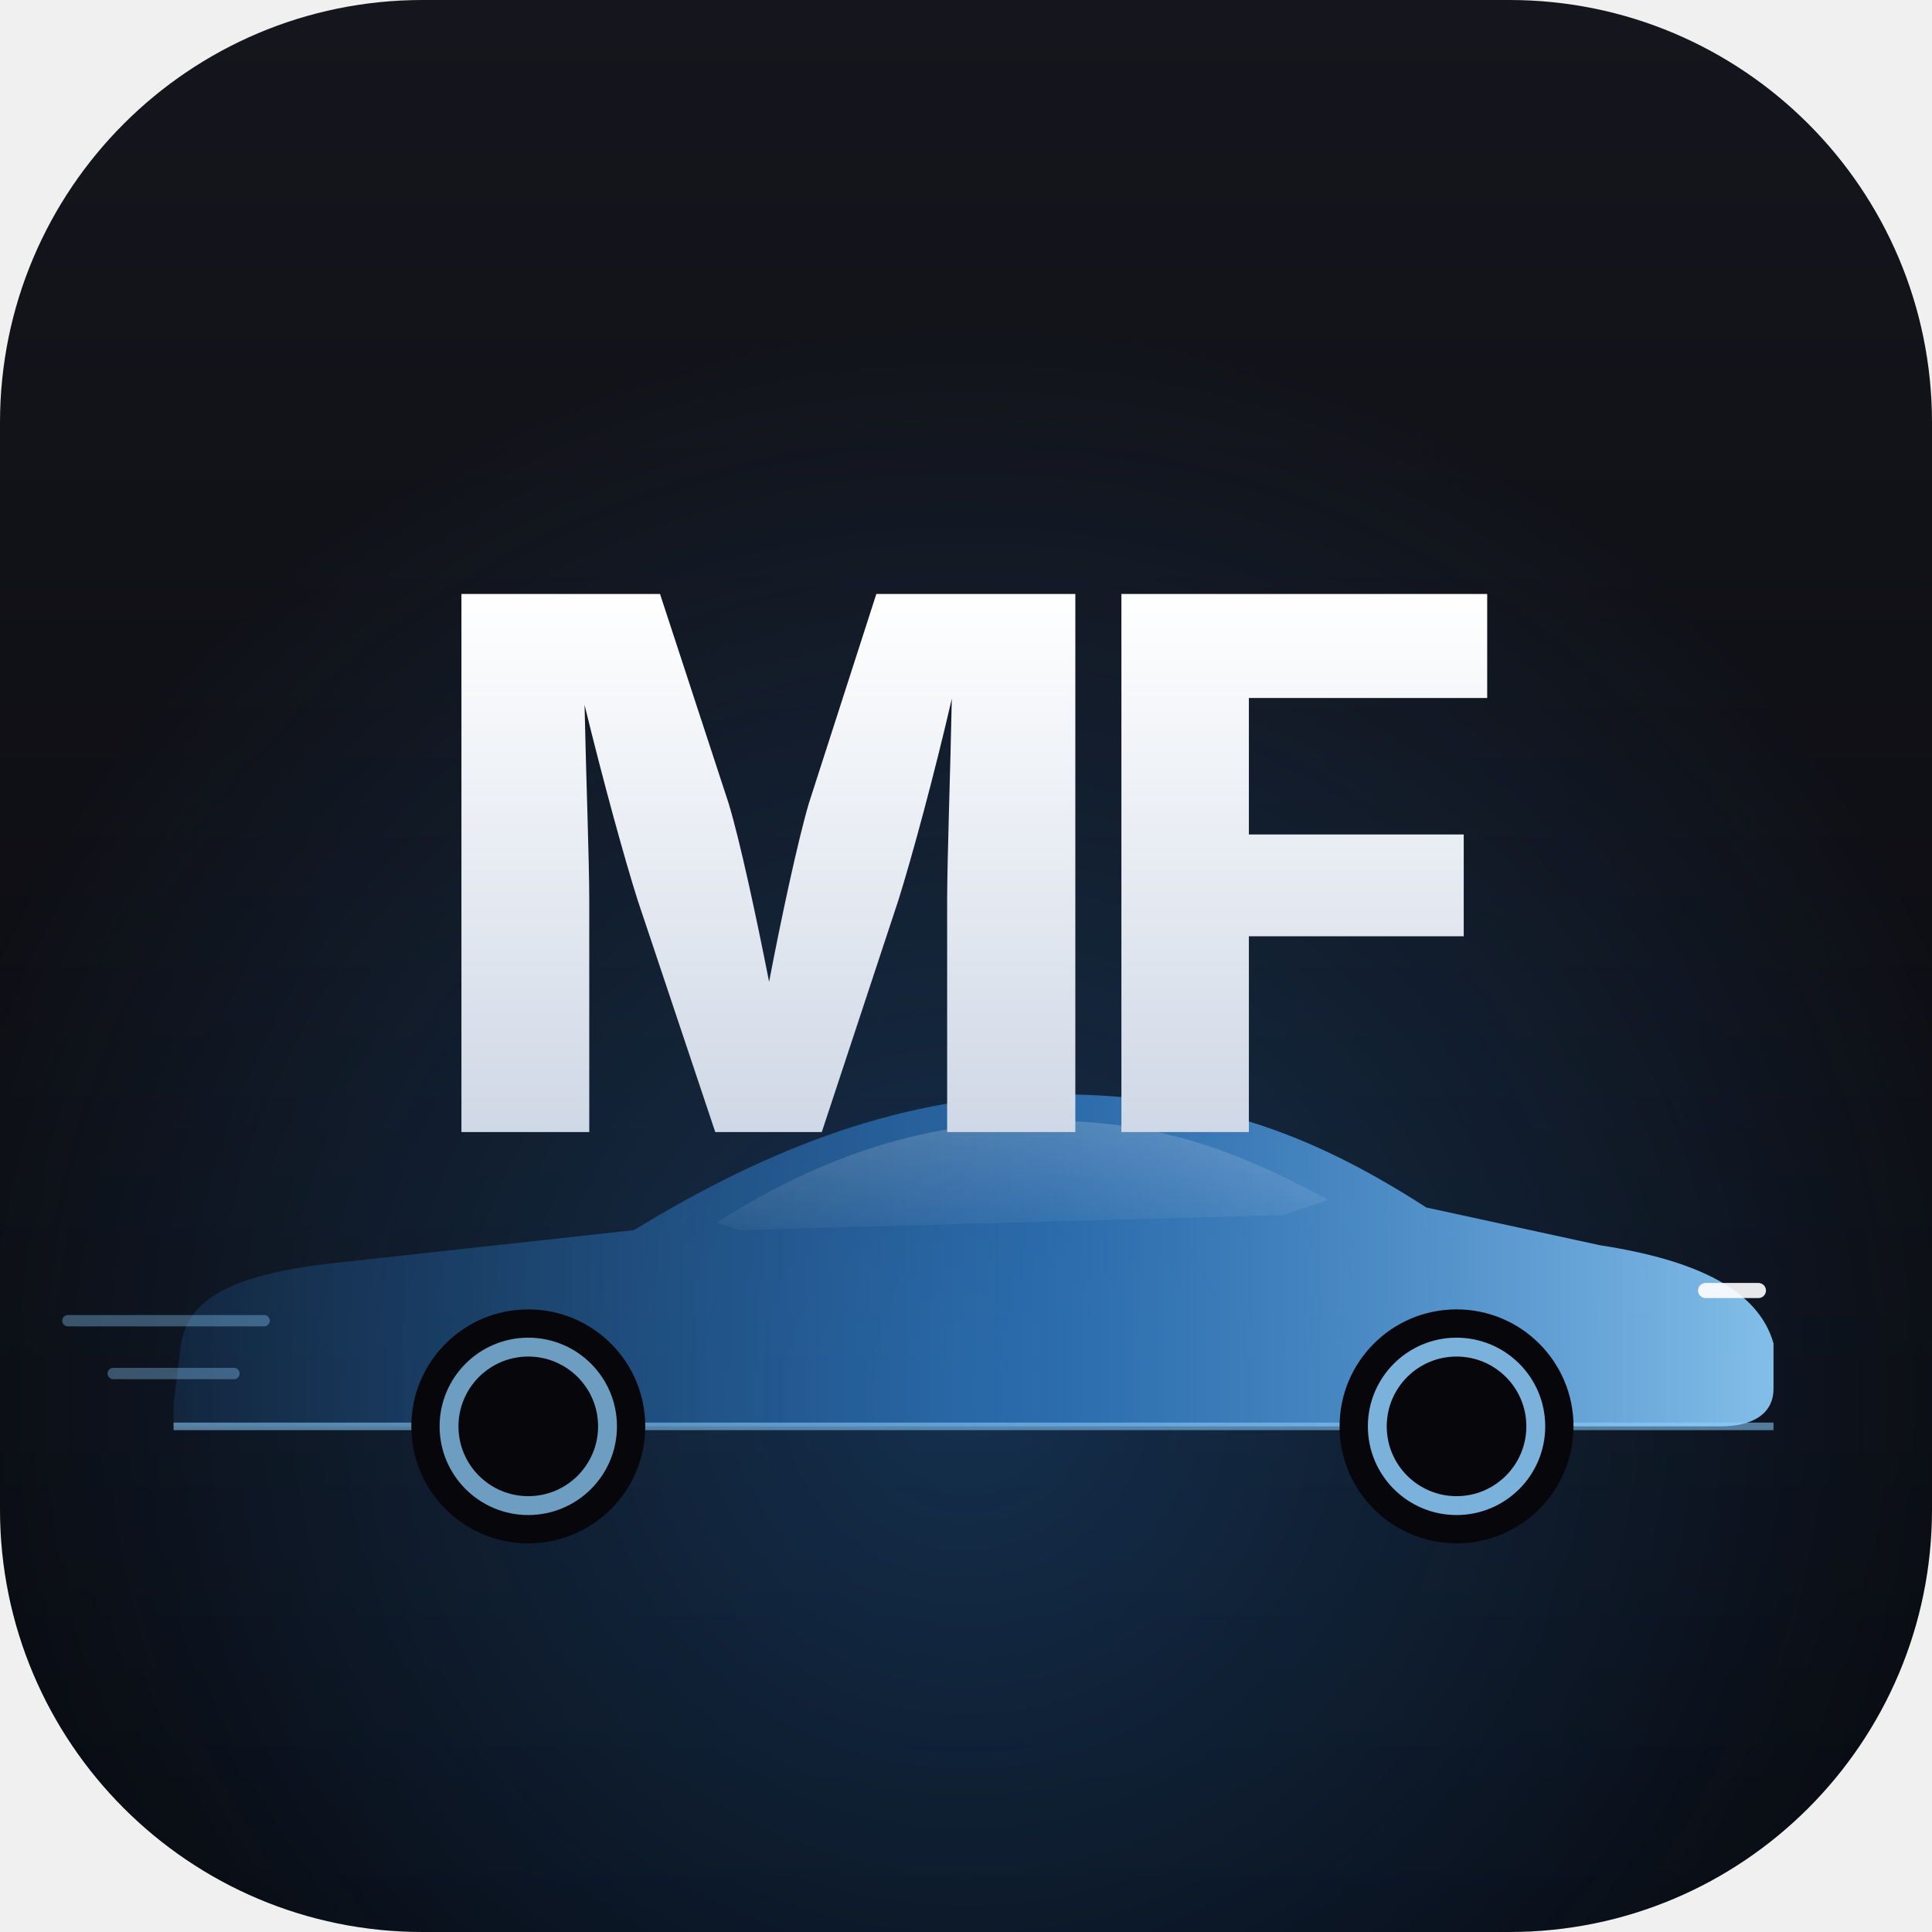
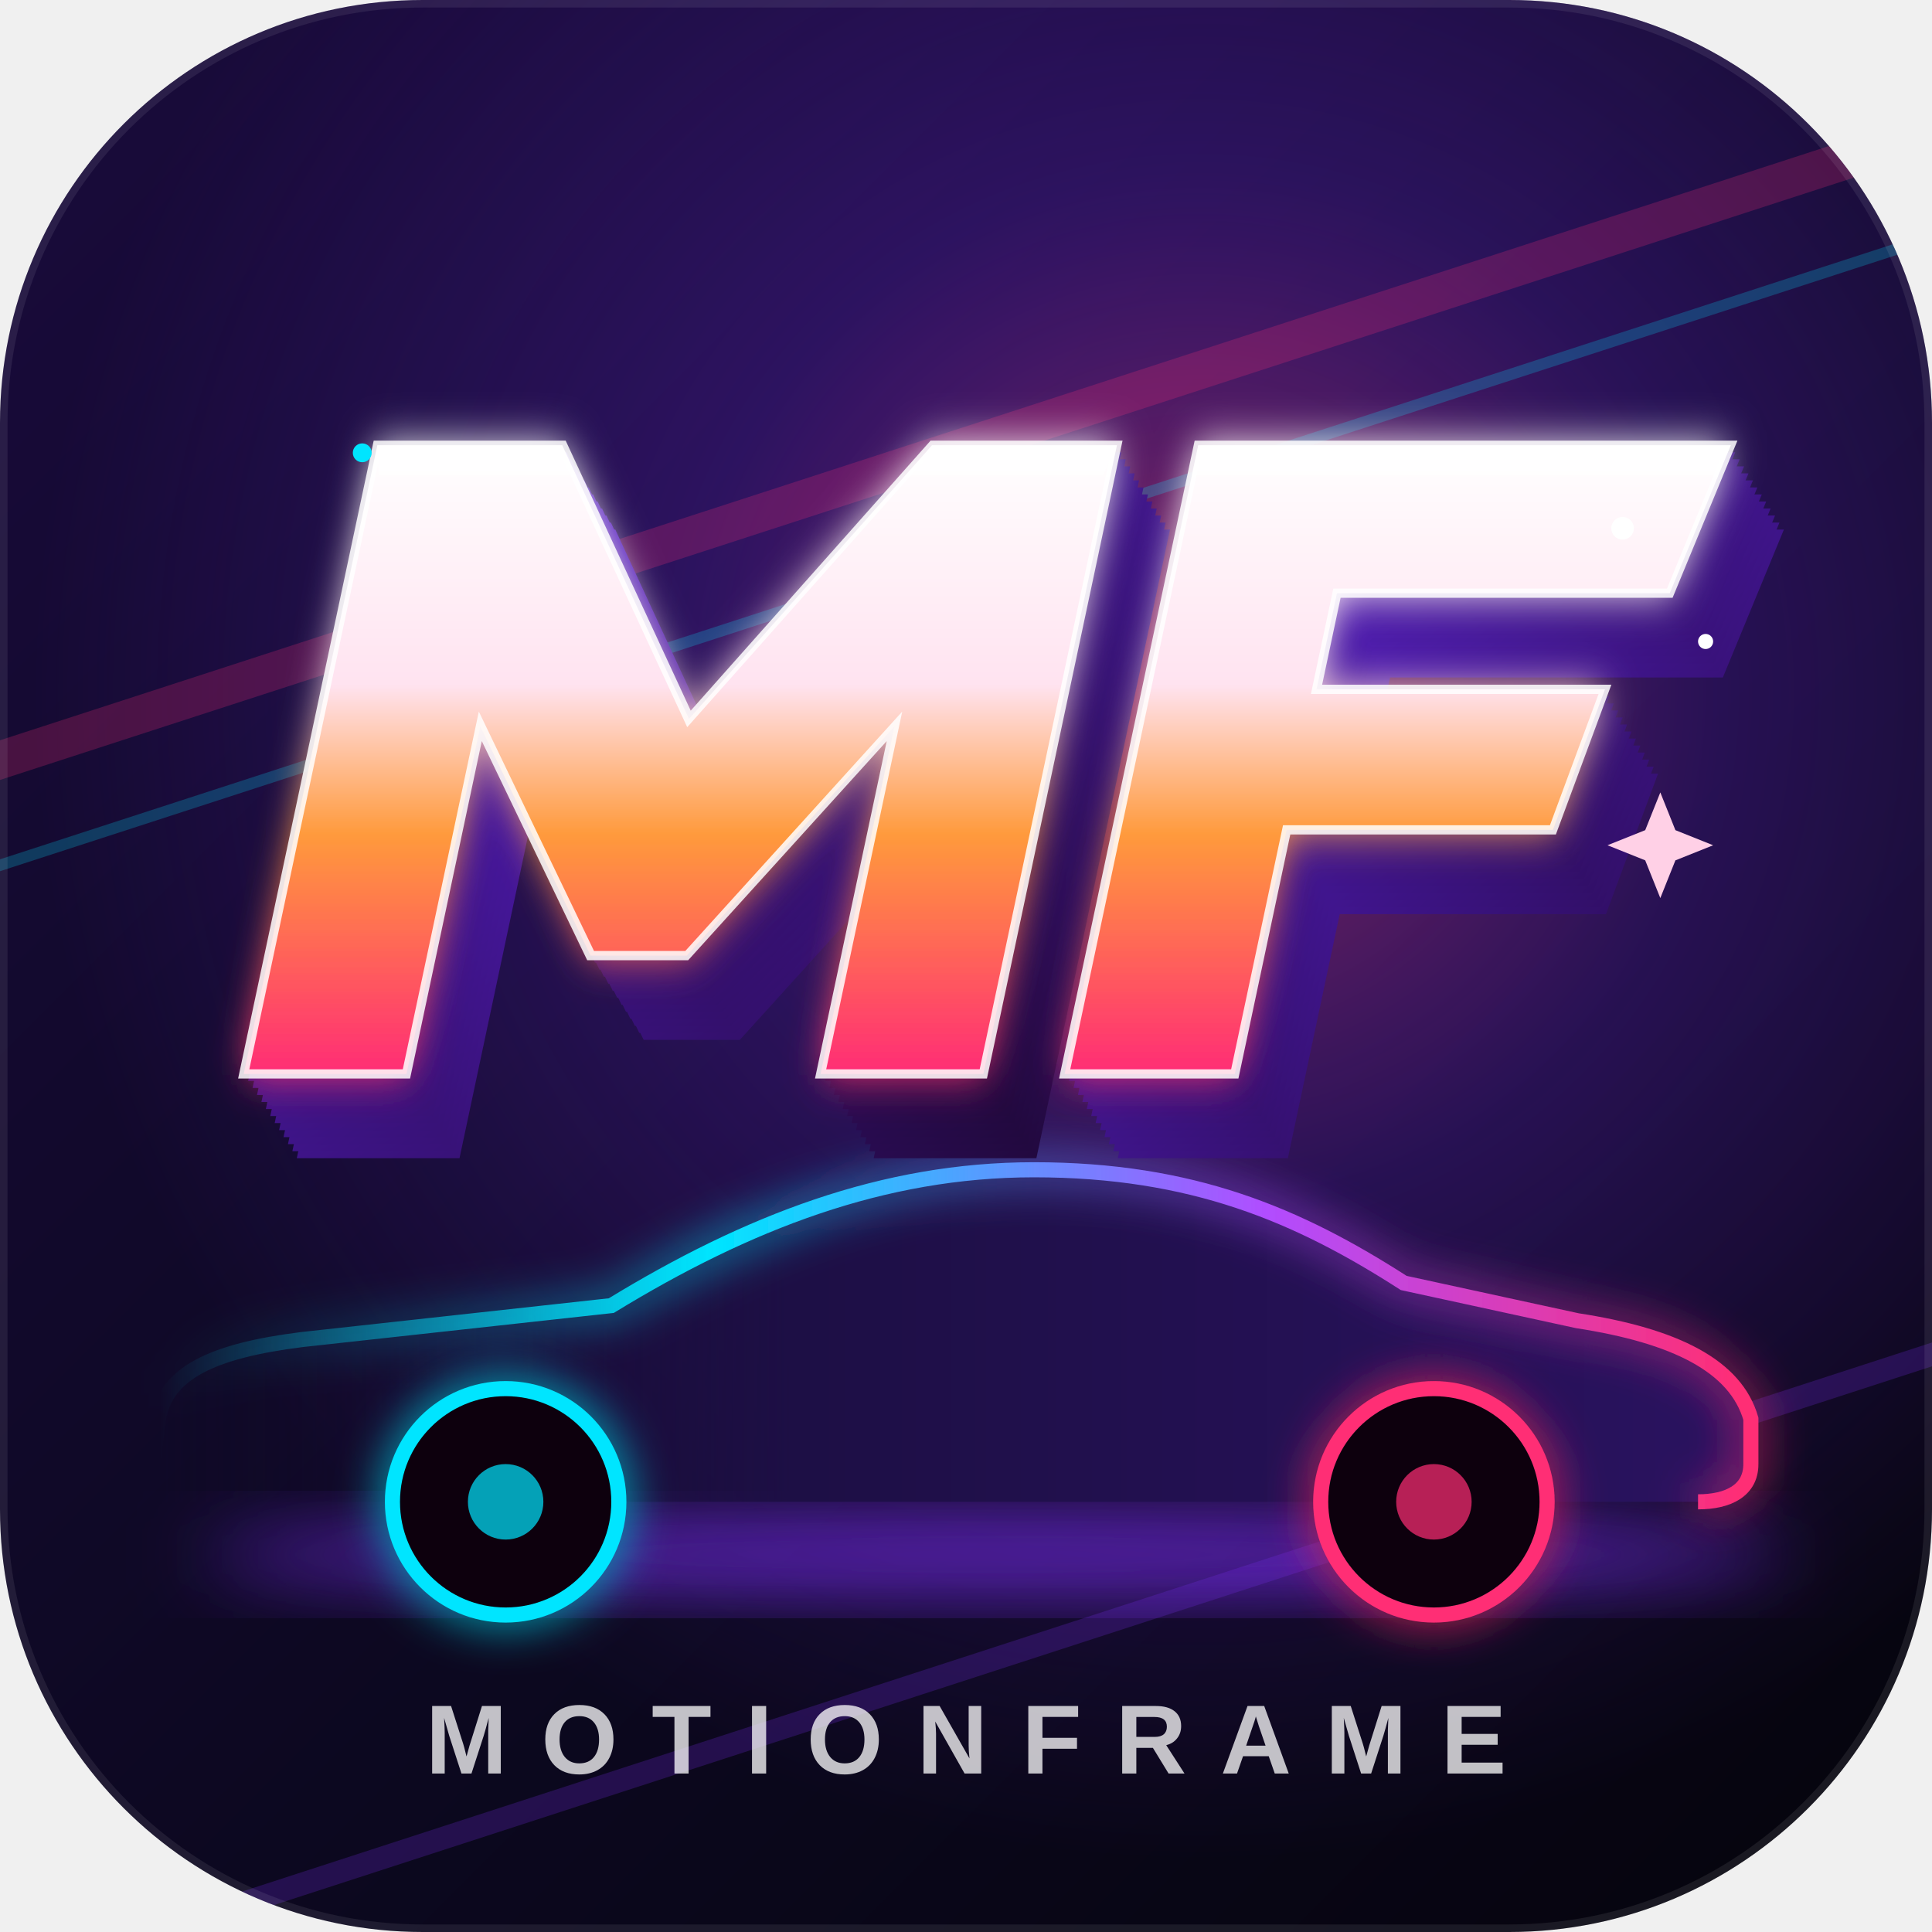
<svg xmlns="http://www.w3.org/2000/svg" viewBox="0 0 512 512">
  <defs>
-     <linearGradient id="bg" x1="0" y1="0" x2="0" y2="1">
-       <stop offset="0" stop-color="#15161d" />
-       <stop offset="1" stop-color="#07070b" />
+     <linearGradient id="bg" x1="0" y1="0" x2="1" y2="1">
+       <stop offset="0" stop-color="#1a0b3d" />
+       <stop offset="0.55" stop-color="#0c0820" />
+       <stop offset="1" stop-color="#05040c" />
    </linearGradient>
-     <linearGradient id="car" x1="0" y1="0" x2="1" y2="0">
-       <stop offset="0" stop-color="#2d8ceb" stop-opacity="0.15" />
-       <stop offset="0.55" stop-color="#3fa0ff" stop-opacity="0.55" />
-       <stop offset="1" stop-color="#8fd0ff" stop-opacity="0.9" />
+     <radialGradient id="burst" cx="0.62" cy="0.36" r="0.6">
+       <stop offset="0" stop-color="#ff3d8b" stop-opacity="0.55" />
+       <stop offset="0.45" stop-color="#7b2ff7" stop-opacity="0.25" />
+       <stop offset="1" stop-color="#7b2ff7" stop-opacity="0" />
+     </radialGradient>
+     <linearGradient id="face" x1="0" y1="0" x2="0" y2="1">
+       <stop offset="0" stop-color="#ffffff" />
+       <stop offset="0.38" stop-color="#ffe3f0" />
+       <stop offset="0.62" stop-color="#ff9a3c" />
+       <stop offset="1" stop-color="#ff2d75" />
    </linearGradient>
-     <linearGradient id="glass" x1="0" y1="0" x2="0" y2="1">
-       <stop offset="0" stop-color="#ffffff" stop-opacity="0.18" />
-       <stop offset="1" stop-color="#ffffff" stop-opacity="0.04" />
+     <linearGradient id="ext" x1="0" y1="0" x2="1" y2="1">
+       <stop offset="0" stop-color="#5a1fd1" />
+       <stop offset="1" stop-color="#22093f" />
    </linearGradient>
-     <linearGradient id="mf" x1="0" y1="0" x2="0" y2="1">
-       <stop offset="0" stop-color="#ffffff" />
-       <stop offset="1" stop-color="#cfd8e6" />
+     <linearGradient id="rim" x1="0" y1="0" x2="1" y2="0">
+       <stop offset="0" stop-color="#00e5ff" stop-opacity="0" />
+       <stop offset="0.35" stop-color="#00e5ff" />
+       <stop offset="0.7" stop-color="#b14dff" />
+       <stop offset="1" stop-color="#ff2d75" />
    </linearGradient>
-     <radialGradient id="glow" cx="0.5" cy="0.72" r="0.55">
-       <stop offset="0" stop-color="#2d8ceb" stop-opacity="0.28" />
-       <stop offset="1" stop-color="#2d8ceb" stop-opacity="0" />
-     </radialGradient>
+     <linearGradient id="body" x1="0" y1="0" x2="1" y2="0">
+       <stop offset="0" stop-color="#140a2e" stop-opacity="0" />
+       <stop offset="0.4" stop-color="#1d0f45" />
+       <stop offset="1" stop-color="#2a1260" />
+     </linearGradient>
+     <linearGradient id="streak" x1="0" y1="0" x2="1" y2="0">
+       <stop offset="0" stop-color="#00e5ff" stop-opacity="0" />
+       <stop offset="1" stop-color="#00e5ff" stop-opacity="0.9" />
+     </linearGradient>
+     <linearGradient id="streak2" x1="0" y1="0" x2="1" y2="0">
+       <stop offset="0" stop-color="#ff2d75" stop-opacity="0" />
+       <stop offset="1" stop-color="#ff7ab0" stop-opacity="0.9" />
+     </linearGradient>
+     <filter id="glow" x="-30%" y="-30%" width="160%" height="160%">
+       <feGaussianBlur stdDeviation="6" result="b" />
+       <feMerge>
+         <feMergeNode in="b" />
+         <feMergeNode in="SourceGraphic" />
+       </feMerge>
+     </filter>
+     <filter id="soft">
+       <feGaussianBlur stdDeviation="10" />
+     </filter>
+     <clipPath id="clip">
+       <rect width="512" height="512" rx="112" />
+     </clipPath>
  </defs>
-   <rect width="512" height="512" rx="112" fill="url(#bg)" />
-   <rect width="512" height="512" rx="112" fill="url(#glow)" />
-   <g transform="translate(0 20)">
-     <path d="M46 352 L48 336 C50 324 62 318 86 315 L168 306 C204 284 240 270 280 270 C322 270 350 282 378 300 L424 310 C450 314 466 322 470 336 L470 348 C470 355 464 358 456 358 L46 358 Z" fill="url(#car)" />
-     <path d="M190 304 C218 286 246 277 278 277 C308 277 330 286 352 298 L340 302 L196 306 Z" fill="url(#glass)" />
-     <line x1="46" y1="358" x2="470" y2="358" stroke="#8fd0ff" stroke-opacity="0.55" stroke-width="2" />
-     <circle cx="140" cy="358" r="31" fill="#07070b" />
-     <circle cx="140" cy="358" r="21" fill="none" stroke="#8fd0ff" stroke-opacity="0.75" stroke-width="5" />
-     <circle cx="386" cy="358" r="31" fill="#07070b" />
-     <circle cx="386" cy="358" r="21" fill="none" stroke="#8fd0ff" stroke-opacity="0.85" stroke-width="5" />
-     <path d="M18 330 H70 M30 344 H62" stroke="#8fd0ff" stroke-opacity="0.35" stroke-width="3" stroke-linecap="round" />
-     <path d="M452 322 h14" stroke="#ffffff" stroke-opacity="0.9" stroke-width="4" stroke-linecap="round" />
+   <g clip-path="url(#clip)">
+     <rect width="512" height="512" fill="url(#bg)" />
+     <rect width="512" height="512" fill="url(#burst)" />
+     <g opacity="0.22" transform="rotate(-18 256 256)">
+       <rect x="-60" y="120" width="640" height="10" fill="#ff2d75" />
+       <rect x="-60" y="150" width="640" height="3" fill="#00e5ff" />
+       <rect x="-60" y="430" width="640" height="6" fill="#7b2ff7" />
+     </g>
+     <g stroke-linecap="round">
+       <line x1="10" y1="300" x2="150" y2="300" stroke="url(#streak)" stroke-width="5" />
+       <line x1="30" y1="322" x2="120" y2="322" stroke="url(#streak2)" stroke-width="3" />
+       <line x1="0" y1="392" x2="110" y2="392" stroke="url(#streak)" stroke-width="3" />
+       <line x1="300" y1="78" x2="470" y2="78" stroke="url(#streak2)" stroke-width="3" opacity="0.6" />
+       <line x1="360" y1="96" x2="490" y2="96" stroke="url(#streak)" stroke-width="2" opacity="0.6" />
+     </g>
+     <g transform="translate(-6 40)">
+       <ellipse cx="270" cy="372" rx="210" ry="14" fill="#7b2ff7" opacity="0.55" filter="url(#soft)" />
+       <path d="M46 352 L48 336 C50 324 62 318 86 315 L168 306 C204 284 240 270 280 270 C322 270 350 282 378 300 L424 310 C450 314 466 322 470 336 L470 348 C470 355 464 358 456 358 L46 358 Z" fill="url(#body)" />
+       <path d="M46 352 L48 336 C50 324 62 318 86 315 L168 306 C204 284 240 270 280 270 C322 270 350 282 378 300 L424 310 C450 314 466 322 470 336 L470 348 C470 355 464 358 456 358" fill="none" stroke="url(#rim)" stroke-width="4" filter="url(#glow)" />
+       <circle cx="140" cy="358" r="30" fill="#07050f" stroke="#00e5ff" stroke-width="4" filter="url(#glow)" />
+       <circle cx="386" cy="358" r="30" fill="#07050f" stroke="#ff2d75" stroke-width="4" filter="url(#glow)" />
+       <circle cx="140" cy="358" r="10" fill="#00e5ff" opacity="0.7" />
+       <circle cx="386" cy="358" r="10" fill="#ff2d75" opacity="0.7" />
+       <path d="M452 322 h18" stroke="#ffffff" stroke-width="5" stroke-linecap="round" filter="url(#glow)" />
+     </g>
+     <g transform="translate(70 118) skewX(-12) translate(30 0) scale(0.98)">
+       <g transform="translate(19.2 22.8)">
+         <polygon points="0,170 0,0 50,0 100,74 150,0 200,0 200,170 156,170 156,76 113,138 87,138 44,76 44,170" fill="url(#ext)" />
+         <polygon points="222,170 222,0 366,0 358,40 268,40 268,66 346,66 340,104 268,104 268,170" fill="url(#ext)" />
+       </g>
+       <g transform="translate(17.6 20.9)">
+         <polygon points="0,170 0,0 50,0 100,74 150,0 200,0 200,170 156,170 156,76 113,138 87,138 44,76 44,170" fill="url(#ext)" />
+         <polygon points="222,170 222,0 366,0 358,40 268,40 268,66 346,66 340,104 268,104 268,170" fill="url(#ext)" />
+       </g>
+       <g transform="translate(16.0 19.0)">
+         <polygon points="0,170 0,0 50,0 100,74 150,0 200,0 200,170 156,170 156,76 113,138 87,138 44,76 44,170" fill="url(#ext)" />
+         <polygon points="222,170 222,0 366,0 358,40 268,40 268,66 346,66 340,104 268,104 268,170" fill="url(#ext)" />
+       </g>
+       <g transform="translate(14.4 17.1)">
+         <polygon points="0,170 0,0 50,0 100,74 150,0 200,0 200,170 156,170 156,76 113,138 87,138 44,76 44,170" fill="url(#ext)" />
+         <polygon points="222,170 222,0 366,0 358,40 268,40 268,66 346,66 340,104 268,104 268,170" fill="url(#ext)" />
+       </g>
+       <g transform="translate(12.8 15.2)">
+         <polygon points="0,170 0,0 50,0 100,74 150,0 200,0 200,170 156,170 156,76 113,138 87,138 44,76 44,170" fill="url(#ext)" />
+         <polygon points="222,170 222,0 366,0 358,40 268,40 268,66 346,66 340,104 268,104 268,170" fill="url(#ext)" />
+       </g>
+       <g transform="translate(11.2 13.3)">
+         <polygon points="0,170 0,0 50,0 100,74 150,0 200,0 200,170 156,170 156,76 113,138 87,138 44,76 44,170" fill="url(#ext)" />
+         <polygon points="222,170 222,0 366,0 358,40 268,40 268,66 346,66 340,104 268,104 268,170" fill="url(#ext)" />
+       </g>
+       <g transform="translate(9.6 11.4)">
+         <polygon points="0,170 0,0 50,0 100,74 150,0 200,0 200,170 156,170 156,76 113,138 87,138 44,76 44,170" fill="url(#ext)" />
+         <polygon points="222,170 222,0 366,0 358,40 268,40 268,66 346,66 340,104 268,104 268,170" fill="url(#ext)" />
+       </g>
+       <g transform="translate(8.0 9.5)">
+         <polygon points="0,170 0,0 50,0 100,74 150,0 200,0 200,170 156,170 156,76 113,138 87,138 44,76 44,170" fill="url(#ext)" />
+         <polygon points="222,170 222,0 366,0 358,40 268,40 268,66 346,66 340,104 268,104 268,170" fill="url(#ext)" />
+       </g>
+       <g transform="translate(6.4 7.6)">
+         <polygon points="0,170 0,0 50,0 100,74 150,0 200,0 200,170 156,170 156,76 113,138 87,138 44,76 44,170" fill="url(#ext)" />
+         <polygon points="222,170 222,0 366,0 358,40 268,40 268,66 346,66 340,104 268,104 268,170" fill="url(#ext)" />
+       </g>
+       <g transform="translate(4.8 5.7)">
+         <polygon points="0,170 0,0 50,0 100,74 150,0 200,0 200,170 156,170 156,76 113,138 87,138 44,76 44,170" fill="url(#ext)" />
+         <polygon points="222,170 222,0 366,0 358,40 268,40 268,66 346,66 340,104 268,104 268,170" fill="url(#ext)" />
+       </g>
+       <g transform="translate(3.2 3.8)">
+         <polygon points="0,170 0,0 50,0 100,74 150,0 200,0 200,170 156,170 156,76 113,138 87,138 44,76 44,170" fill="url(#ext)" />
+         <polygon points="222,170 222,0 366,0 358,40 268,40 268,66 346,66 340,104 268,104 268,170" fill="url(#ext)" />
+       </g>
+       <g transform="translate(1.6 1.9)">
+         <polygon points="0,170 0,0 50,0 100,74 150,0 200,0 200,170 156,170 156,76 113,138 87,138 44,76 44,170" fill="url(#ext)" />
+         <polygon points="222,170 222,0 366,0 358,40 268,40 268,66 346,66 340,104 268,104 268,170" fill="url(#ext)" />
+       </g>
+       <g filter="url(#glow)">
+         <polygon points="0,170 0,0 50,0 100,74 150,0 200,0 200,170 156,170 156,76 113,138 87,138 44,76 44,170" fill="url(#face)" />
+         <polygon points="222,170 222,0 366,0 358,40 268,40 268,66 346,66 340,104 268,104 268,170" fill="url(#face)" />
+       </g>
+       <g fill="none" stroke="#ffffff" stroke-opacity="0.85" stroke-width="2.5">
+         <polygon points="0,170 0,0 50,0 100,74 150,0 200,0 200,170 156,170 156,76 113,138 87,138 44,76 44,170" />
+         <polygon points="222,170 222,0 366,0 358,40 268,40 268,66 346,66 340,104 268,104 268,170" />
+       </g>
+       <polygon points="0,0 50,0 54,8 2,8" fill="#ffffff" opacity="0.6" />
+       <polygon points="150,0 200,0 198,8 146,8" fill="#ffffff" opacity="0.6" />
+       <polygon points="222,0 366,0 364,8 222,8" fill="#ffffff" opacity="0.6" />
+     </g>
+     <g fill="#fff">
+       <circle cx="430" cy="140" r="3" />
+       <circle cx="452" cy="170" r="2" />
+       <circle cx="96" cy="120" r="2.5" fill="#00e5ff" />
+       <path d="M440 210 l4 10 l10 4 l-10 4 l-4 10 l-4 -10 l-10 -4 l10 -4 z" fill="#ffd0e6" />
+     </g>
+     <text x="256" y="470" text-anchor="middle" font-family="Arial, Helvetica, sans-serif" font-weight="700" font-size="26" letter-spacing="9" fill="#ffffff" fill-opacity="0.75">MOTIONFRAME</text>
  </g>
-   <text x="256" y="300" text-anchor="middle" font-family="Inter, 'Helvetica Neue', Arial, sans-serif" font-weight="800" font-size="196" letter-spacing="-10" fill="url(#mf)">MF</text>
+   <rect width="510" height="510" x="1" y="1" rx="111" fill="none" stroke="#ffffff" stroke-opacity="0.08" stroke-width="2" />
</svg>
